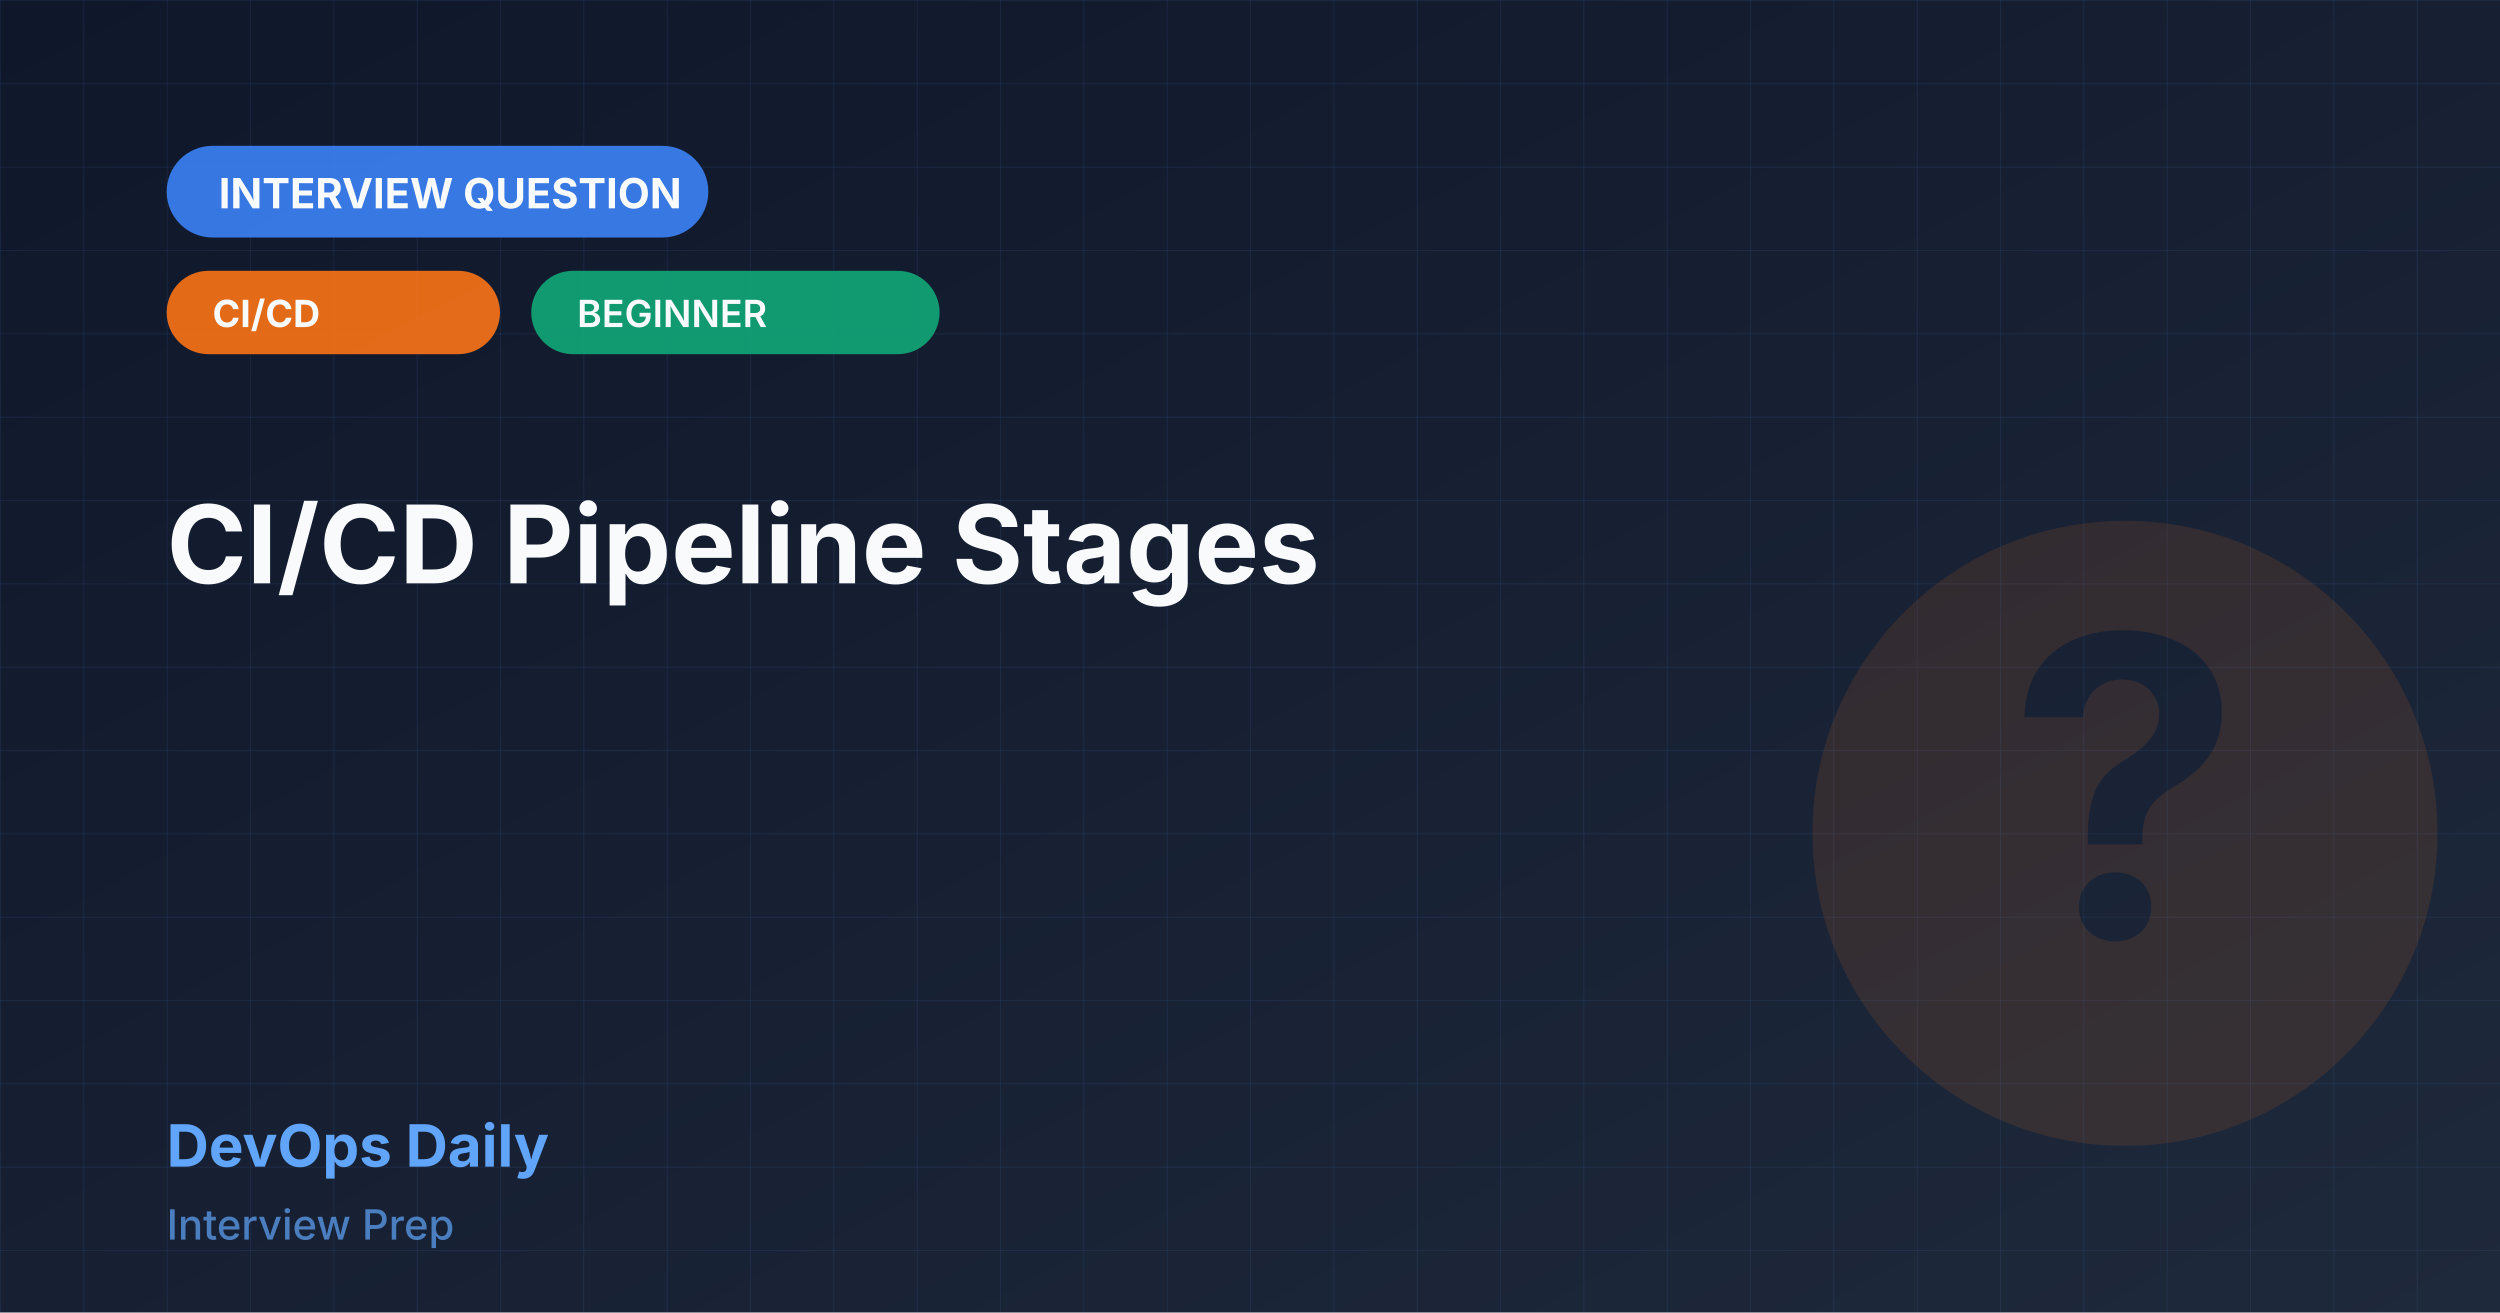
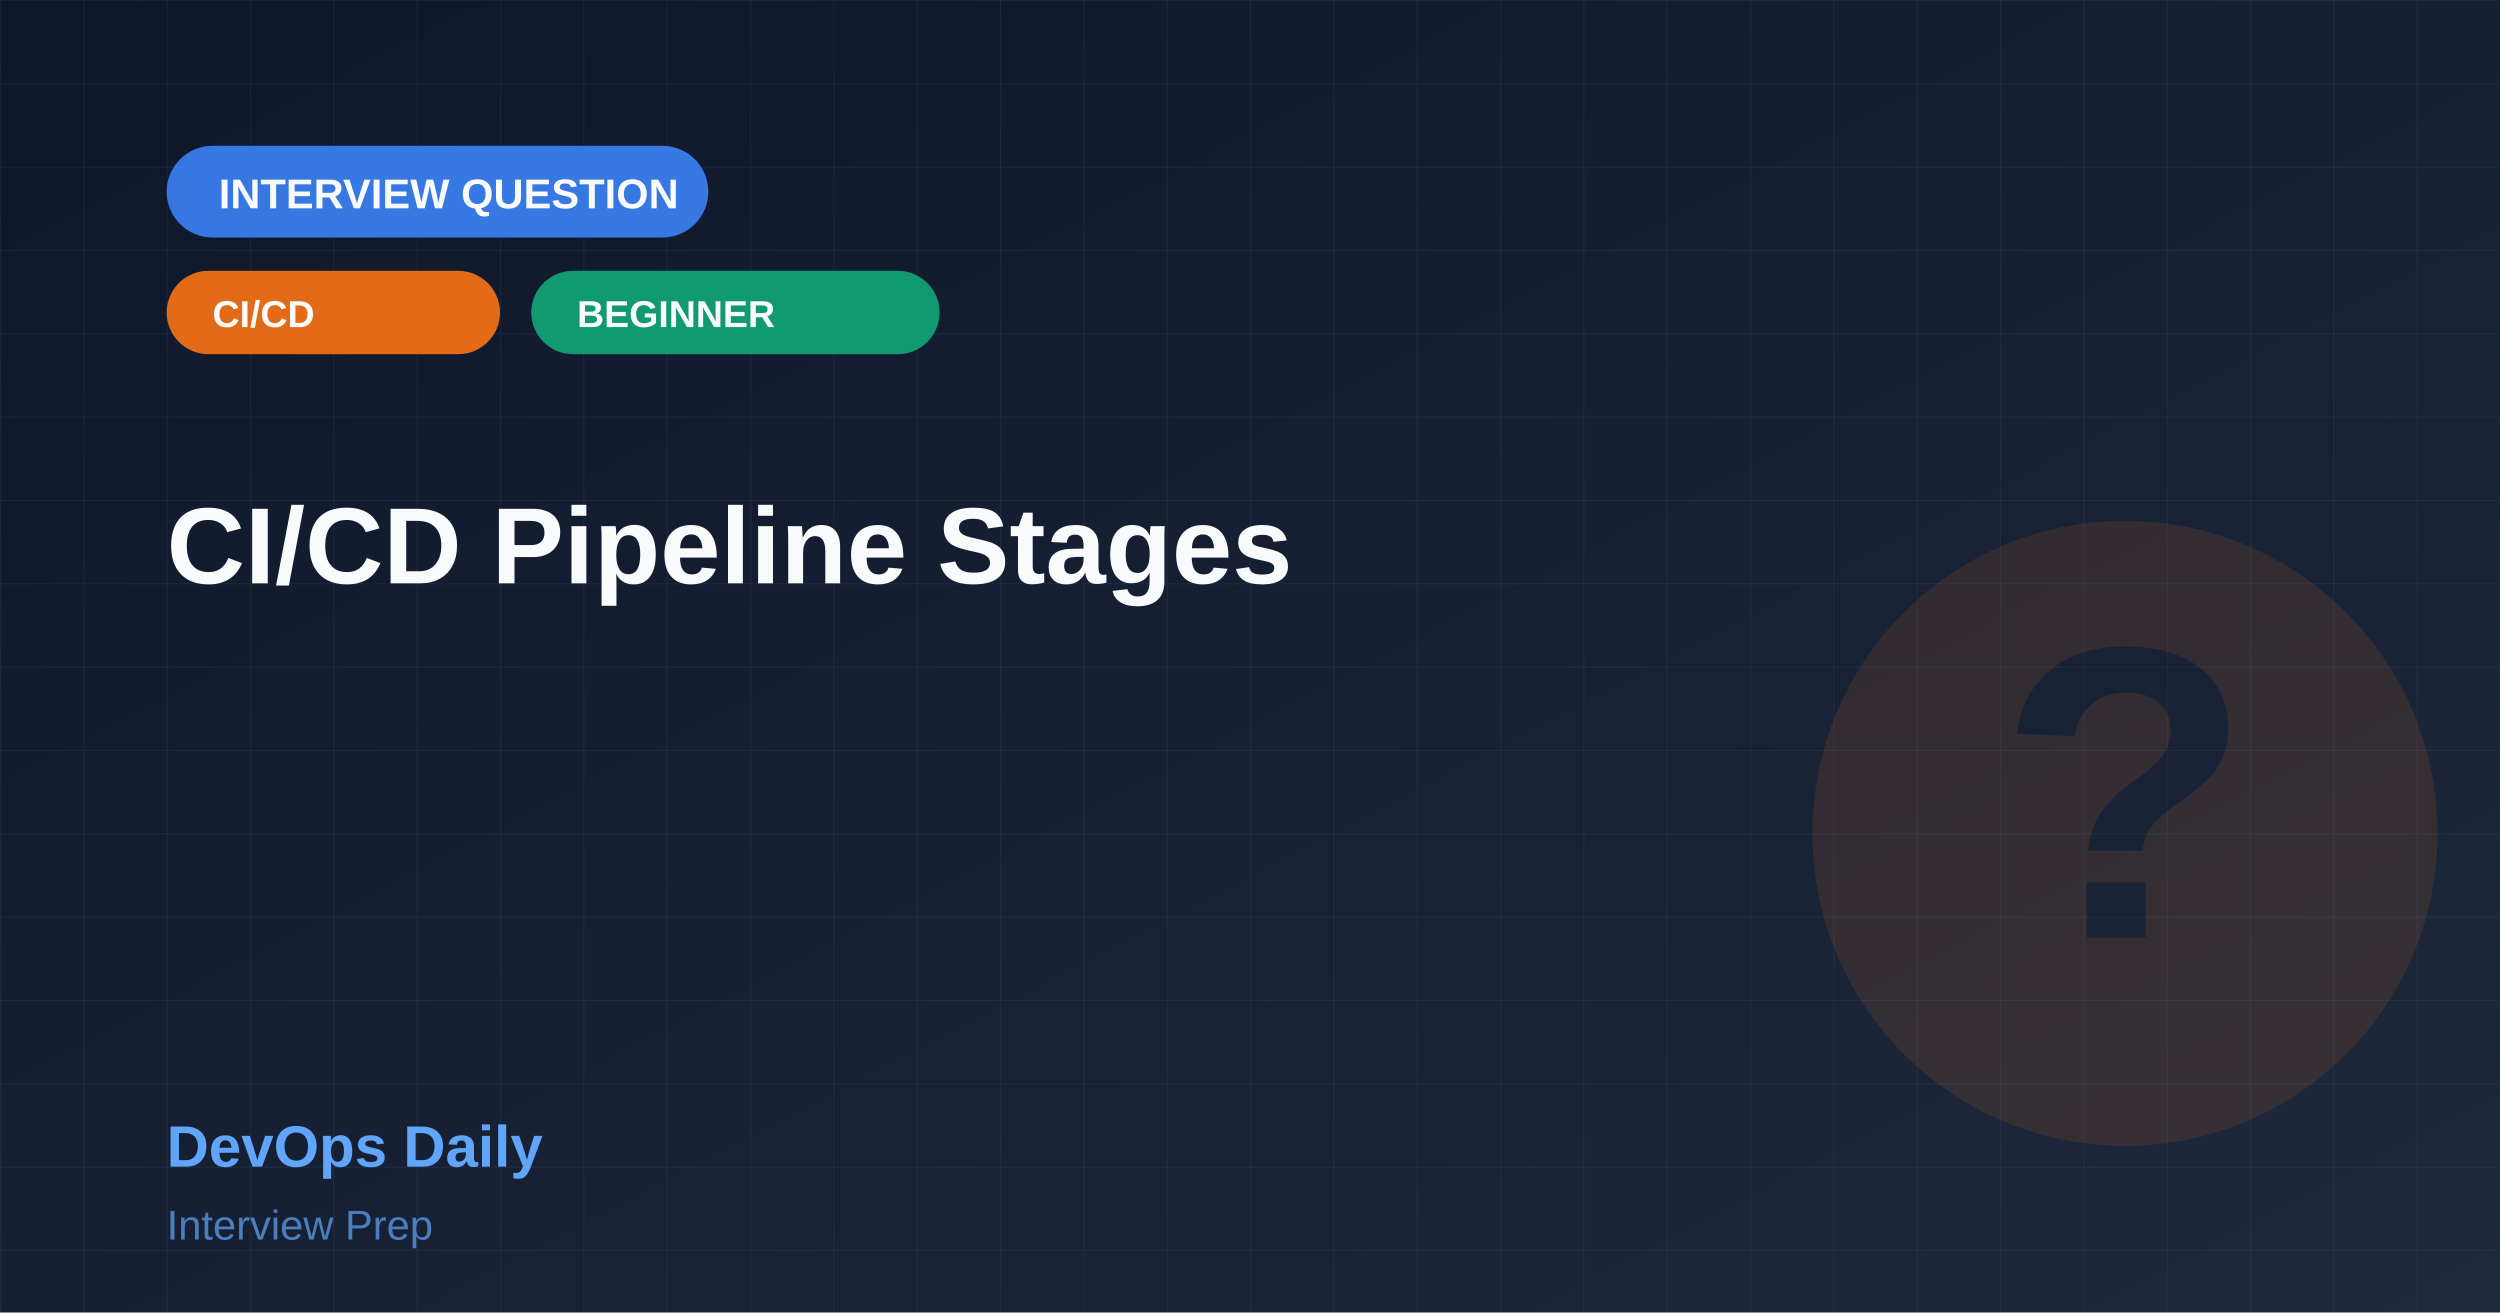
<svg xmlns="http://www.w3.org/2000/svg" width="1200" height="630">
  <defs>
    <linearGradient id="bgGradient" x1="0%" y1="0%" x2="100%" y2="100%">
      <stop offset="0%" style="stop-color:#0f172a;stop-opacity:1" />
      <stop offset="100%" style="stop-color:#1e293b;stop-opacity:1" />
    </linearGradient>
    <pattern id="grid" x="0" y="0" width="40" height="40" patternUnits="userSpaceOnUse">
      <line x1="0" y1="0" x2="0" y2="40" stroke="#60a5fa" stroke-width="1" opacity="0.08" />
      <line x1="0" y1="0" x2="40" y2="0" stroke="#60a5fa" stroke-width="1" opacity="0.08" />
    </pattern>
  </defs>
  <rect width="1200" height="630" fill="url(#bgGradient)" />
  <rect width="1200" height="630" fill="url(#grid)" />
  <rect x="80" y="70" width="260" height="44" rx="22" fill="#3b82f6" opacity="0.9" />
-   <text x="105" y="100" font-family="system-ui, -apple-system, sans-serif" font-size="20" font-weight="bold" fill="#f8fafc">INTERVIEW QUESTION</text>
+   <text x="105" y="100" font-family="Arial, sans-serif" font-size="20" font-weight="bold" fill="#f8fafc">INTERVIEW QUESTION</text>
  <rect x="80" y="130" width="160" height="40" rx="20" fill="#f97316" opacity="0.9" />
-   <text x="102" y="157" font-family="system-ui, -apple-system, sans-serif" font-size="18" font-weight="bold" fill="#f8fafc">CI/CD</text>
+   <text x="102" y="157" font-family="Arial, sans-serif" font-size="18" font-weight="bold" fill="#f8fafc">CI/CD</text>
  <rect x="255" y="130" width="196" height="40" rx="20" fill="#10b981" opacity="0.8" />
-   <text x="277" y="157" font-family="system-ui, -apple-system, sans-serif" font-size="18" font-weight="600" fill="#f8fafc">BEGINNER</text>
+   <text x="277" y="157" font-family="Arial, sans-serif" font-size="18" font-weight="600" fill="#f8fafc">BEGINNER</text>
  <g opacity="0.12">
    <circle cx="1020" cy="400" r="150" fill="#f97316" />
-     <text x="1020" y="450" font-family="system-ui, -apple-system, sans-serif" font-size="200" font-weight="bold" fill="#0f172a" text-anchor="middle">?</text>
+     <text x="1020" y="450" font-family="Arial, sans-serif" font-size="200" font-weight="bold" fill="#0f172a" text-anchor="middle">?</text>
  </g>
-   <text x="80" y="280" font-family="system-ui, -apple-system, sans-serif" font-size="52" font-weight="bold" fill="#f8fafc">CI/CD Pipeline Stages</text>
-   <text x="80" y="560" font-family="system-ui, -apple-system, sans-serif" font-size="28" font-weight="bold" fill="#60a5fa">DevOps Daily</text>
-   <text x="80" y="595" font-family="system-ui, -apple-system, sans-serif" font-size="20" font-weight="500" fill="#60a5fa" opacity="0.7">Interview Prep</text>
+   <text x="80" y="280" font-family="Arial, sans-serif" font-size="52" font-weight="bold" fill="#f8fafc">CI/CD Pipeline Stages</text>
+   <text x="80" y="560" font-family="Arial, sans-serif" font-size="28" font-weight="bold" fill="#60a5fa">DevOps Daily</text>
+   <text x="80" y="595" font-family="Arial, sans-serif" font-size="20" font-weight="500" fill="#60a5fa" opacity="0.7">Interview Prep</text>
</svg>
